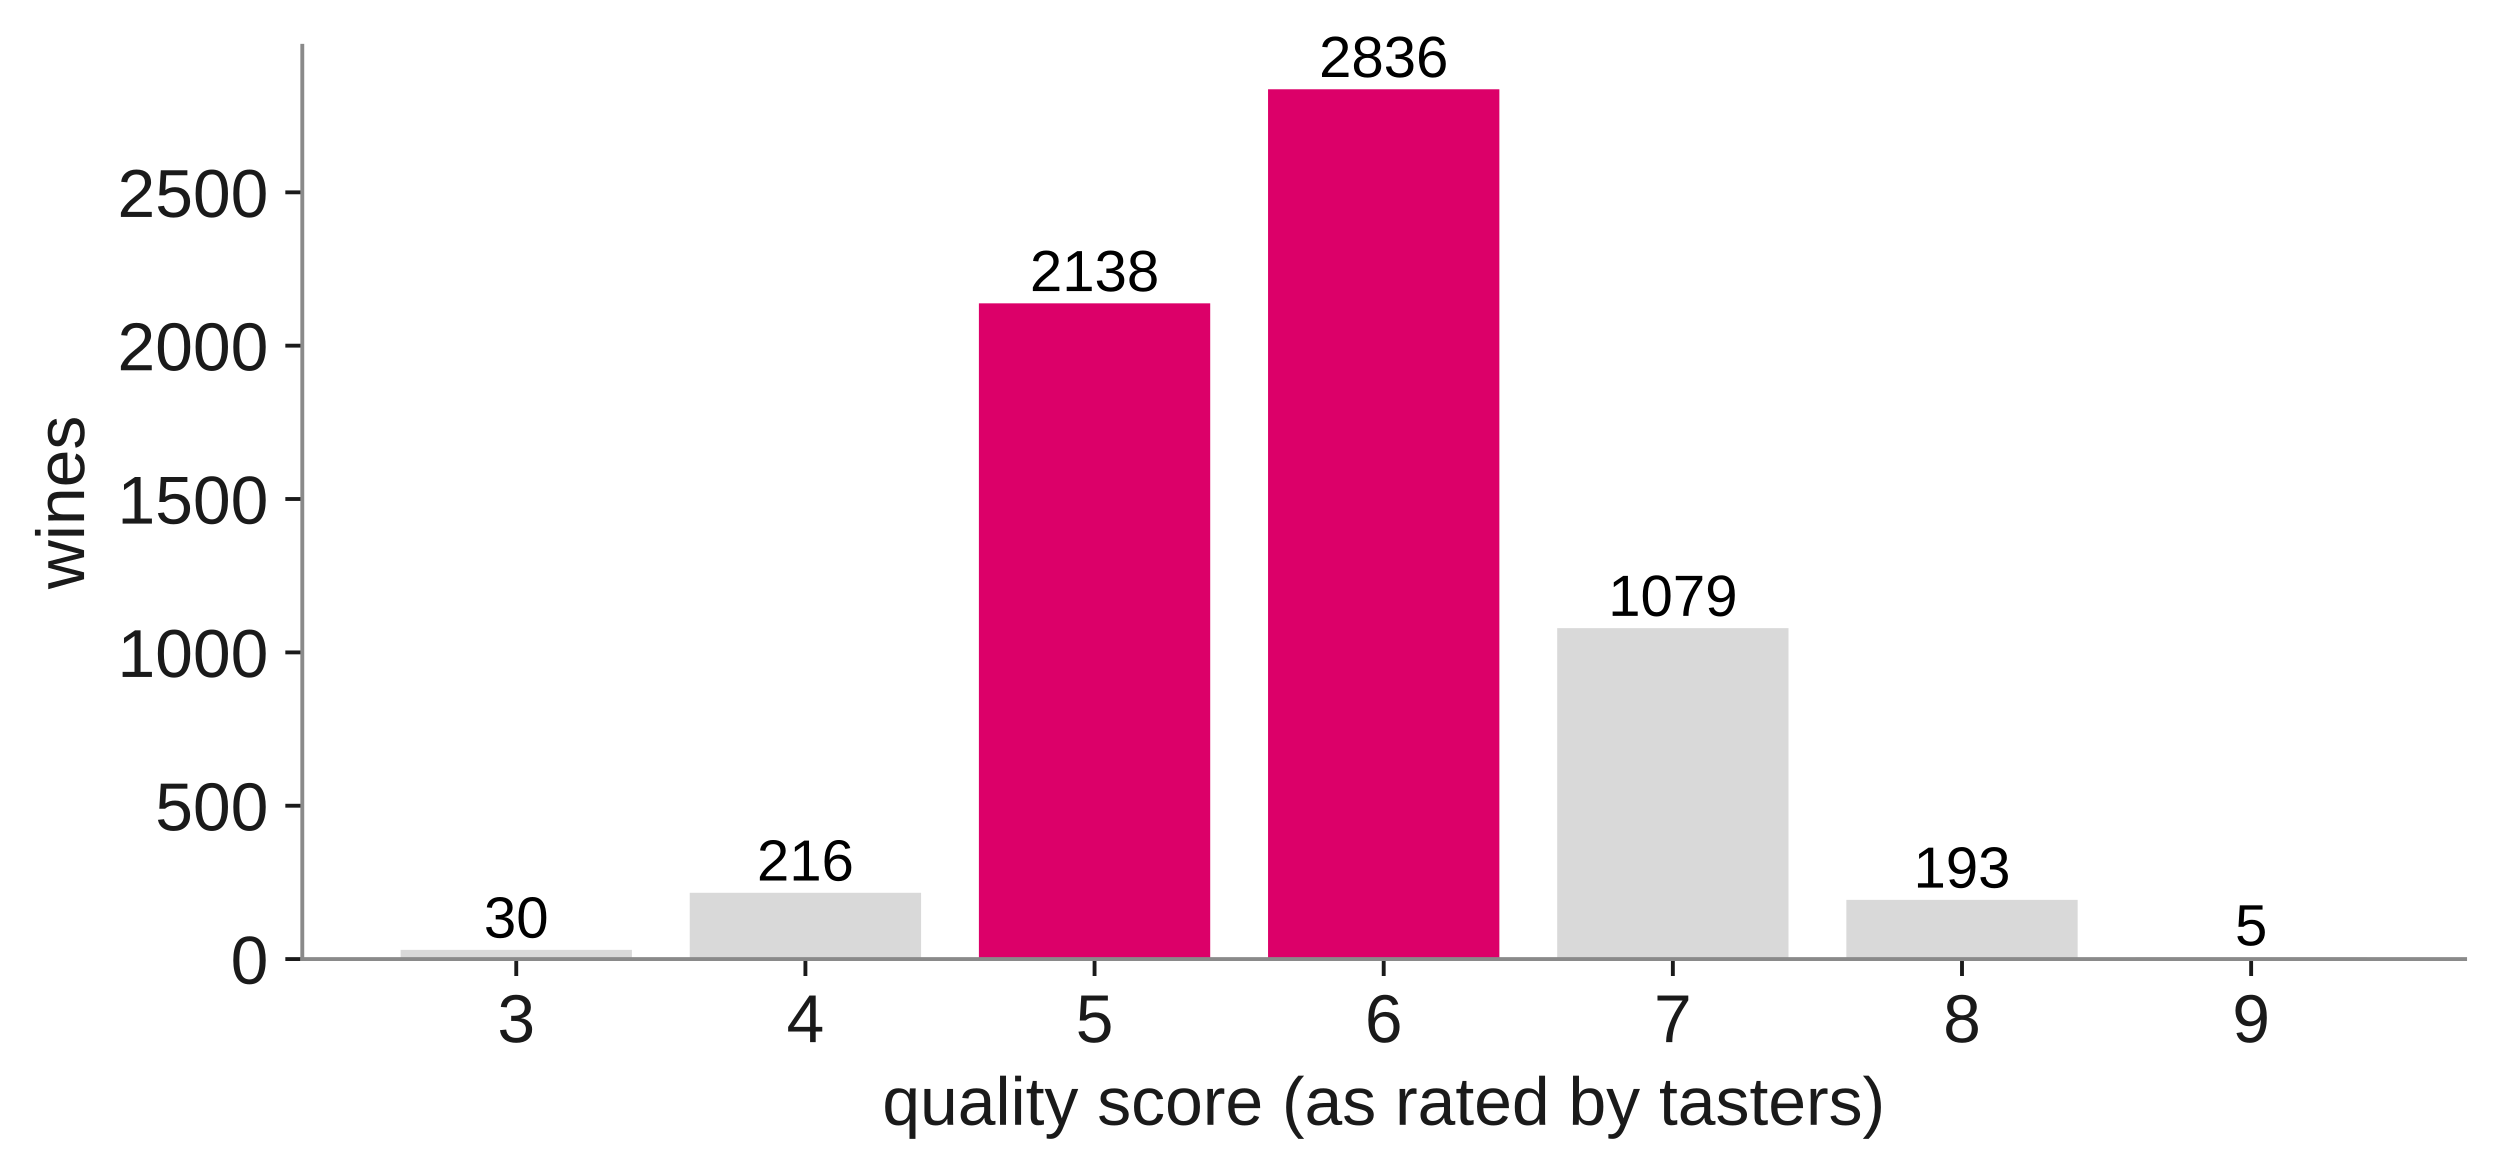
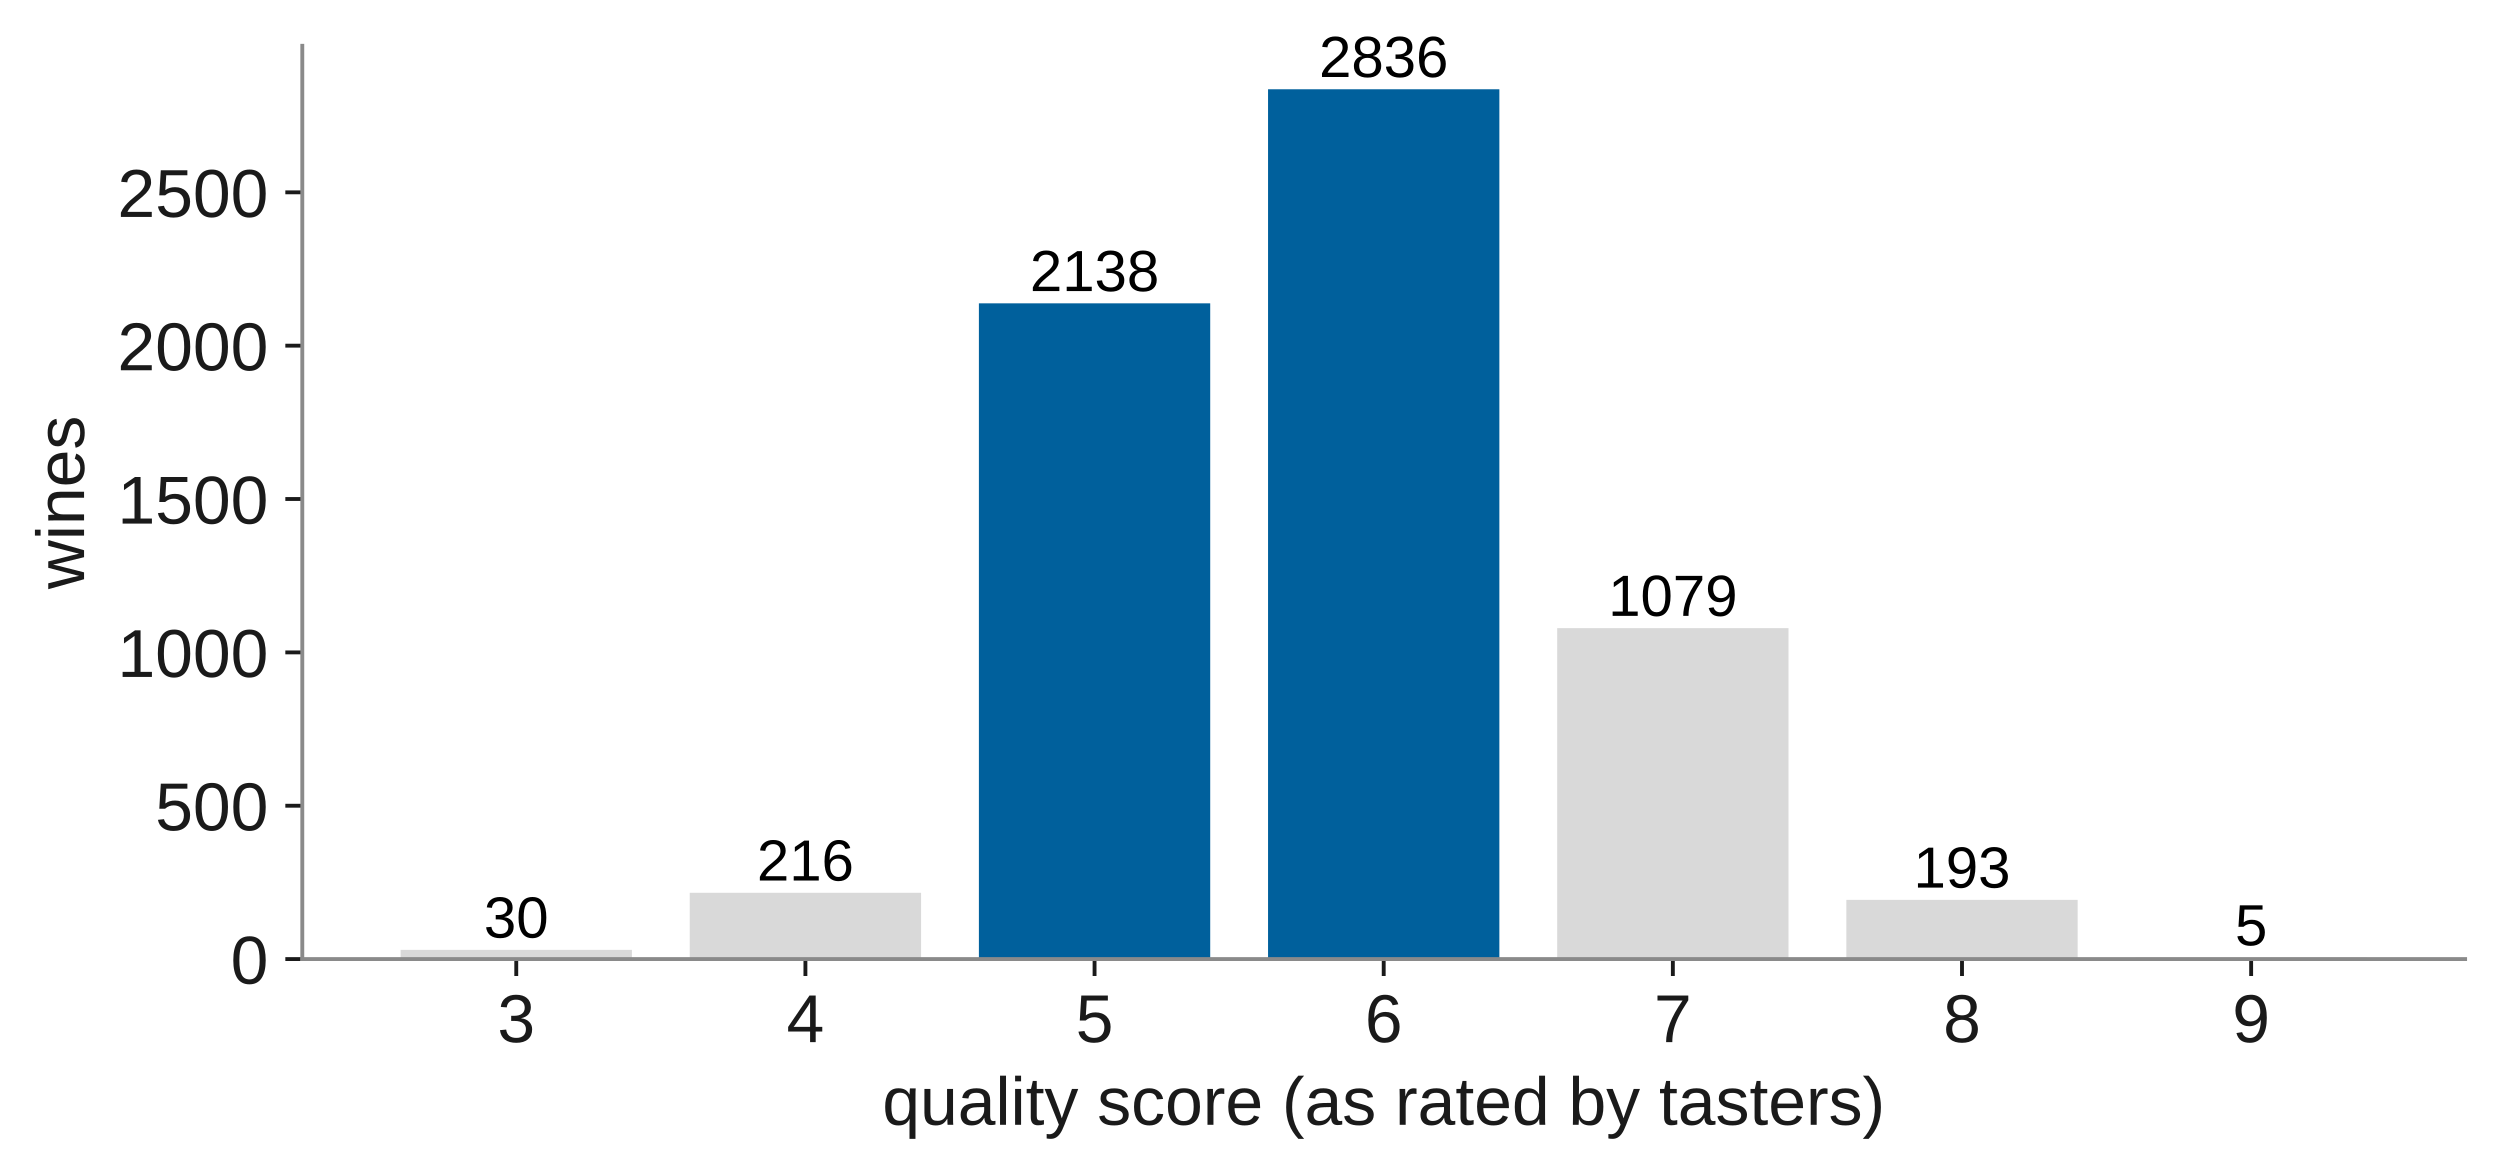
<svg xmlns="http://www.w3.org/2000/svg" xmlns:xlink="http://www.w3.org/1999/xlink" width="515.992pt" height="242.25pt" viewBox="0 0 515.992 242.25" version="1.1">
  <defs>
    <style type="text/css">*{stroke-linejoin: round; stroke-linecap: butt}</style>
  </defs>
  <g id="figure_1">
    <g id="patch_1">
      <path d="M 0 242.25  L 515.992 242.25  L 515.992 0  L 0 0  L 0 242.25  z " style="fill: none" />
    </g>
    <g id="axes_1">
      <g id="patch_2">
        <path d="M 62.392 197.948  L 508.792 197.948  L 508.792 9.452  L 62.392 9.452  L 62.392 197.948  z " style="fill: none" />
      </g>
      <g id="patch_3">
        <path d="M 82.683 197.948  L 130.426 197.948  L 130.426 196.049  L 82.683 196.049  z " clip-path="url(#p40ede13554)" style="fill: #d9d9d9" />
      </g>
      <g id="patch_4">
        <path d="M 142.362 197.948  L 190.105 197.948  L 190.105 184.275  L 142.362 184.275  z " clip-path="url(#p40ede13554)" style="fill: #d9d9d9" />
      </g>
      <g id="patch_5">
-         <path d="M 202.041 197.948  L 249.784 197.948  L 249.784 62.612  L 202.041 62.612  z " clip-path="url(#p40ede13554)" style="fill: #dc0069" />
+         <path d="M 202.041 197.948  L 249.784 197.948  L 249.784 62.612  L 202.041 62.612  z " clip-path="url(#p40ede13554)" style="fill: #00609c" />
      </g>
      <g id="patch_6">
-         <path d="M 261.72 197.948  L 309.464 197.948  L 309.464 18.428  L 261.72 18.428  z " clip-path="url(#p40ede13554)" style="fill: #dc0069" />
+         <path d="M 261.72 197.948  L 309.464 197.948  L 309.464 18.428  L 261.72 18.428  z " clip-path="url(#p40ede13554)" style="fill: #00609c" />
      </g>
      <g id="patch_7">
        <path d="M 321.399 197.948  L 369.143 197.948  L 369.143 129.647  L 321.399 129.647  z " clip-path="url(#p40ede13554)" style="fill: #d9d9d9" />
      </g>
      <g id="patch_8">
        <path d="M 381.079 197.948  L 428.822 197.948  L 428.822 185.731  L 381.079 185.731  z " clip-path="url(#p40ede13554)" style="fill: #d9d9d9" />
      </g>
      <g id="patch_9">
        <path d="M 440.758 197.948  L 488.501 197.948  L 488.501 197.632  L 440.758 197.632  z " clip-path="url(#p40ede13554)" style="fill: #d9d9d9" />
      </g>
      <g id="matplotlib.axis_1">
        <g id="xtick_1">
          <g id="line2d_1">
            <defs>
              <path id="m4c741378e5" d="M 0 0  L 0 3.5  " style="stroke: #1a1a1a; stroke-width: 0.8" />
            </defs>
            <g>
              <use xlink:href="#m4c741378e5" x="106.554" y="197.948" style="fill: #1a1a1a; stroke: #1a1a1a; stroke-width: 0.8" />
            </g>
          </g>
          <g id="text_1">
            <text style="fill: #1a1a1a; font: 14px 'Arimo', 'Liberation Sans', 'Arial', 'DejaVu Sans', sans-serif; text-anchor: middle" x="106.554" y="215.094" transform="rotate(-0 106.5544 215.0939)">3</text>
          </g>
        </g>
        <g id="xtick_2">
          <g id="line2d_2">
            <g>
              <use xlink:href="#m4c741378e5" x="166.234" y="197.948" style="fill: #1a1a1a; stroke: #1a1a1a; stroke-width: 0.8" />
            </g>
          </g>
          <g id="text_2">
            <text style="fill: #1a1a1a; font: 14px 'Arimo', 'Liberation Sans', 'Arial', 'DejaVu Sans', sans-serif; text-anchor: middle" x="166.234" y="215.094" transform="rotate(-0 166.2336 215.0939)">4</text>
          </g>
        </g>
        <g id="xtick_3">
          <g id="line2d_3">
            <g>
              <use xlink:href="#m4c741378e5" x="225.913" y="197.948" style="fill: #1a1a1a; stroke: #1a1a1a; stroke-width: 0.8" />
            </g>
          </g>
          <g id="text_3">
            <text style="fill: #1a1a1a; font: 14px 'Arimo', 'Liberation Sans', 'Arial', 'DejaVu Sans', sans-serif; text-anchor: middle" x="225.913" y="215.094" transform="rotate(-0 225.9127 215.0939)">5</text>
          </g>
        </g>
        <g id="xtick_4">
          <g id="line2d_4">
            <g>
              <use xlink:href="#m4c741378e5" x="285.592" y="197.948" style="fill: #1a1a1a; stroke: #1a1a1a; stroke-width: 0.8" />
            </g>
          </g>
          <g id="text_4">
            <text style="fill: #1a1a1a; font: 14px 'Arimo', 'Liberation Sans', 'Arial', 'DejaVu Sans', sans-serif; text-anchor: middle" x="285.592" y="215.094" transform="rotate(-0 285.5919 215.0939)">6</text>
          </g>
        </g>
        <g id="xtick_5">
          <g id="line2d_5">
            <g>
              <use xlink:href="#m4c741378e5" x="345.271" y="197.948" style="fill: #1a1a1a; stroke: #1a1a1a; stroke-width: 0.8" />
            </g>
          </g>
          <g id="text_5">
            <text style="fill: #1a1a1a; font: 14px 'Arimo', 'Liberation Sans', 'Arial', 'DejaVu Sans', sans-serif; text-anchor: middle" x="345.271" y="215.094" transform="rotate(-0 345.271 215.0939)">7</text>
          </g>
        </g>
        <g id="xtick_6">
          <g id="line2d_6">
            <g>
              <use xlink:href="#m4c741378e5" x="404.95" y="197.948" style="fill: #1a1a1a; stroke: #1a1a1a; stroke-width: 0.8" />
            </g>
          </g>
          <g id="text_6">
            <text style="fill: #1a1a1a; font: 14px 'Arimo', 'Liberation Sans', 'Arial', 'DejaVu Sans', sans-serif; text-anchor: middle" x="404.95" y="215.094" transform="rotate(-0 404.9502 215.0939)">8</text>
          </g>
        </g>
        <g id="xtick_7">
          <g id="line2d_7">
            <g>
              <use xlink:href="#m4c741378e5" x="464.629" y="197.948" style="fill: #1a1a1a; stroke: #1a1a1a; stroke-width: 0.8" />
            </g>
          </g>
          <g id="text_7">
            <text style="fill: #1a1a1a; font: 14px 'Arimo', 'Liberation Sans', 'Arial', 'DejaVu Sans', sans-serif; text-anchor: middle" x="464.629" y="215.094" transform="rotate(-0 464.6293 215.0939)">9</text>
          </g>
        </g>
        <g id="text_8">
          <text style="fill: #1a1a1a; font: 14px 'Arimo', 'Liberation Sans', 'Arial', 'DejaVu Sans', sans-serif; text-anchor: middle" x="285.592" y="232.145" transform="rotate(-0 285.5919 232.1445)">quality score (as rated by tasters)</text>
        </g>
      </g>
      <g id="matplotlib.axis_2">
        <g id="ytick_1">
          <g id="line2d_8">
            <defs>
              <path id="me182339035" d="M 0 0  L -3.5 0  " style="stroke: #1a1a1a; stroke-width: 0.8" />
            </defs>
            <g>
              <use xlink:href="#me182339035" x="62.392" y="197.948" style="fill: #1a1a1a; stroke: #1a1a1a; stroke-width: 0.8" />
            </g>
          </g>
          <g id="text_9">
            <text style="fill: #1a1a1a; font: 14px 'Arimo', 'Liberation Sans', 'Arial', 'DejaVu Sans', sans-serif; text-anchor: end" x="55.392" y="203.021" transform="rotate(-0 55.39187 203.0211)">0</text>
          </g>
        </g>
        <g id="ytick_2">
          <g id="line2d_9">
            <g>
              <use xlink:href="#me182339035" x="62.392" y="166.298" style="fill: #1a1a1a; stroke: #1a1a1a; stroke-width: 0.8" />
            </g>
          </g>
          <g id="text_10">
            <text style="fill: #1a1a1a; font: 14px 'Arimo', 'Liberation Sans', 'Arial', 'DejaVu Sans', sans-serif; text-anchor: end" x="55.392" y="171.371" transform="rotate(-0 55.39187 171.3709)">500</text>
          </g>
        </g>
        <g id="ytick_3">
          <g id="line2d_10">
            <g>
              <use xlink:href="#me182339035" x="62.392" y="134.648" style="fill: #1a1a1a; stroke: #1a1a1a; stroke-width: 0.8" />
            </g>
          </g>
          <g id="text_11">
            <text style="fill: #1a1a1a; font: 14px 'Arimo', 'Liberation Sans', 'Arial', 'DejaVu Sans', sans-serif; text-anchor: end" x="55.392" y="139.721" transform="rotate(-0 55.39187 139.7207)">1000</text>
          </g>
        </g>
        <g id="ytick_4">
          <g id="line2d_11">
            <g>
              <use xlink:href="#me182339035" x="62.392" y="102.998" style="fill: #1a1a1a; stroke: #1a1a1a; stroke-width: 0.8" />
            </g>
          </g>
          <g id="text_12">
            <text style="fill: #1a1a1a; font: 14px 'Arimo', 'Liberation Sans', 'Arial', 'DejaVu Sans', sans-serif; text-anchor: end" x="55.392" y="108.07" transform="rotate(-0 55.39187 108.0704)">1500</text>
          </g>
        </g>
        <g id="ytick_5">
          <g id="line2d_12">
            <g>
              <use xlink:href="#me182339035" x="62.392" y="71.347" style="fill: #1a1a1a; stroke: #1a1a1a; stroke-width: 0.8" />
            </g>
          </g>
          <g id="text_13">
            <text style="fill: #1a1a1a; font: 14px 'Arimo', 'Liberation Sans', 'Arial', 'DejaVu Sans', sans-serif; text-anchor: end" x="55.392" y="76.42" transform="rotate(-0 55.39187 76.42023)">2000</text>
          </g>
        </g>
        <g id="ytick_6">
          <g id="line2d_13">
            <g>
              <use xlink:href="#me182339035" x="62.392" y="39.697" style="fill: #1a1a1a; stroke: #1a1a1a; stroke-width: 0.8" />
            </g>
          </g>
          <g id="text_14">
            <text style="fill: #1a1a1a; font: 14px 'Arimo', 'Liberation Sans', 'Arial', 'DejaVu Sans', sans-serif; text-anchor: end" x="55.392" y="44.77" transform="rotate(-0 55.39187 44.77002)">2500</text>
          </g>
        </g>
        <g id="text_15">
          <text style="fill: #1a1a1a; font: 14px 'Arimo', 'Liberation Sans', 'Arial', 'DejaVu Sans', sans-serif; text-anchor: middle" x="17.346" y="103.7" transform="rotate(-90 17.34562 103.7003)">wines</text>
        </g>
      </g>
      <g id="patch_10">
        <path d="M 62.392 197.948  L 62.392 9.452  " style="fill: none; stroke: #8a8a8a; stroke-width: 0.8; stroke-linejoin: miter; stroke-linecap: square" />
      </g>
      <g id="patch_11">
        <path d="M 62.392 197.948  L 508.792 197.948  " style="fill: none; stroke: #8a8a8a; stroke-width: 0.8; stroke-linejoin: miter; stroke-linecap: square" />
      </g>
      <g id="text_16">
        <text style="font: 12px 'Arimo', 'Liberation Sans', 'Arial', 'DejaVu Sans', sans-serif; text-anchor: middle" x="106.554" y="193.517" transform="rotate(-0 106.5544 193.5172)">30</text>
      </g>
      <g id="text_17">
        <text style="font: 12px 'Arimo', 'Liberation Sans', 'Arial', 'DejaVu Sans', sans-serif; text-anchor: middle" x="166.234" y="181.743" transform="rotate(-0 166.2336 181.7434)">216</text>
      </g>
      <g id="text_18">
        <text style="font: 12px 'Arimo', 'Liberation Sans', 'Arial', 'DejaVu Sans', sans-serif; text-anchor: middle" x="225.913" y="60.08" transform="rotate(-0 225.9127 60.07995)">2138</text>
      </g>
      <g id="text_19">
        <text style="font: 12px 'Arimo', 'Liberation Sans', 'Arial', 'DejaVu Sans', sans-serif; text-anchor: middle" x="285.592" y="15.896" transform="rotate(-0 285.5919 15.89625)">2836</text>
      </g>
      <g id="text_20">
        <text style="font: 12px 'Arimo', 'Liberation Sans', 'Arial', 'DejaVu Sans', sans-serif; text-anchor: middle" x="345.271" y="127.115" transform="rotate(-0 345.271 127.1151)">1079</text>
      </g>
      <g id="text_21">
        <text style="font: 12px 'Arimo', 'Liberation Sans', 'Arial', 'DejaVu Sans', sans-serif; text-anchor: middle" x="404.95" y="183.199" transform="rotate(-0 404.9502 183.1993)">193</text>
      </g>
      <g id="text_22">
        <text style="font: 12px 'Arimo', 'Liberation Sans', 'Arial', 'DejaVu Sans', sans-serif; text-anchor: middle" x="464.629" y="195.1" transform="rotate(-0 464.6293 195.0997)">5</text>
      </g>
    </g>
  </g>
  <defs>
    <clipPath id="p40ede13554">
      <rect x="62.392" y="9.452" width="446.4" height="188.496" />
    </clipPath>
  </defs>
</svg>
